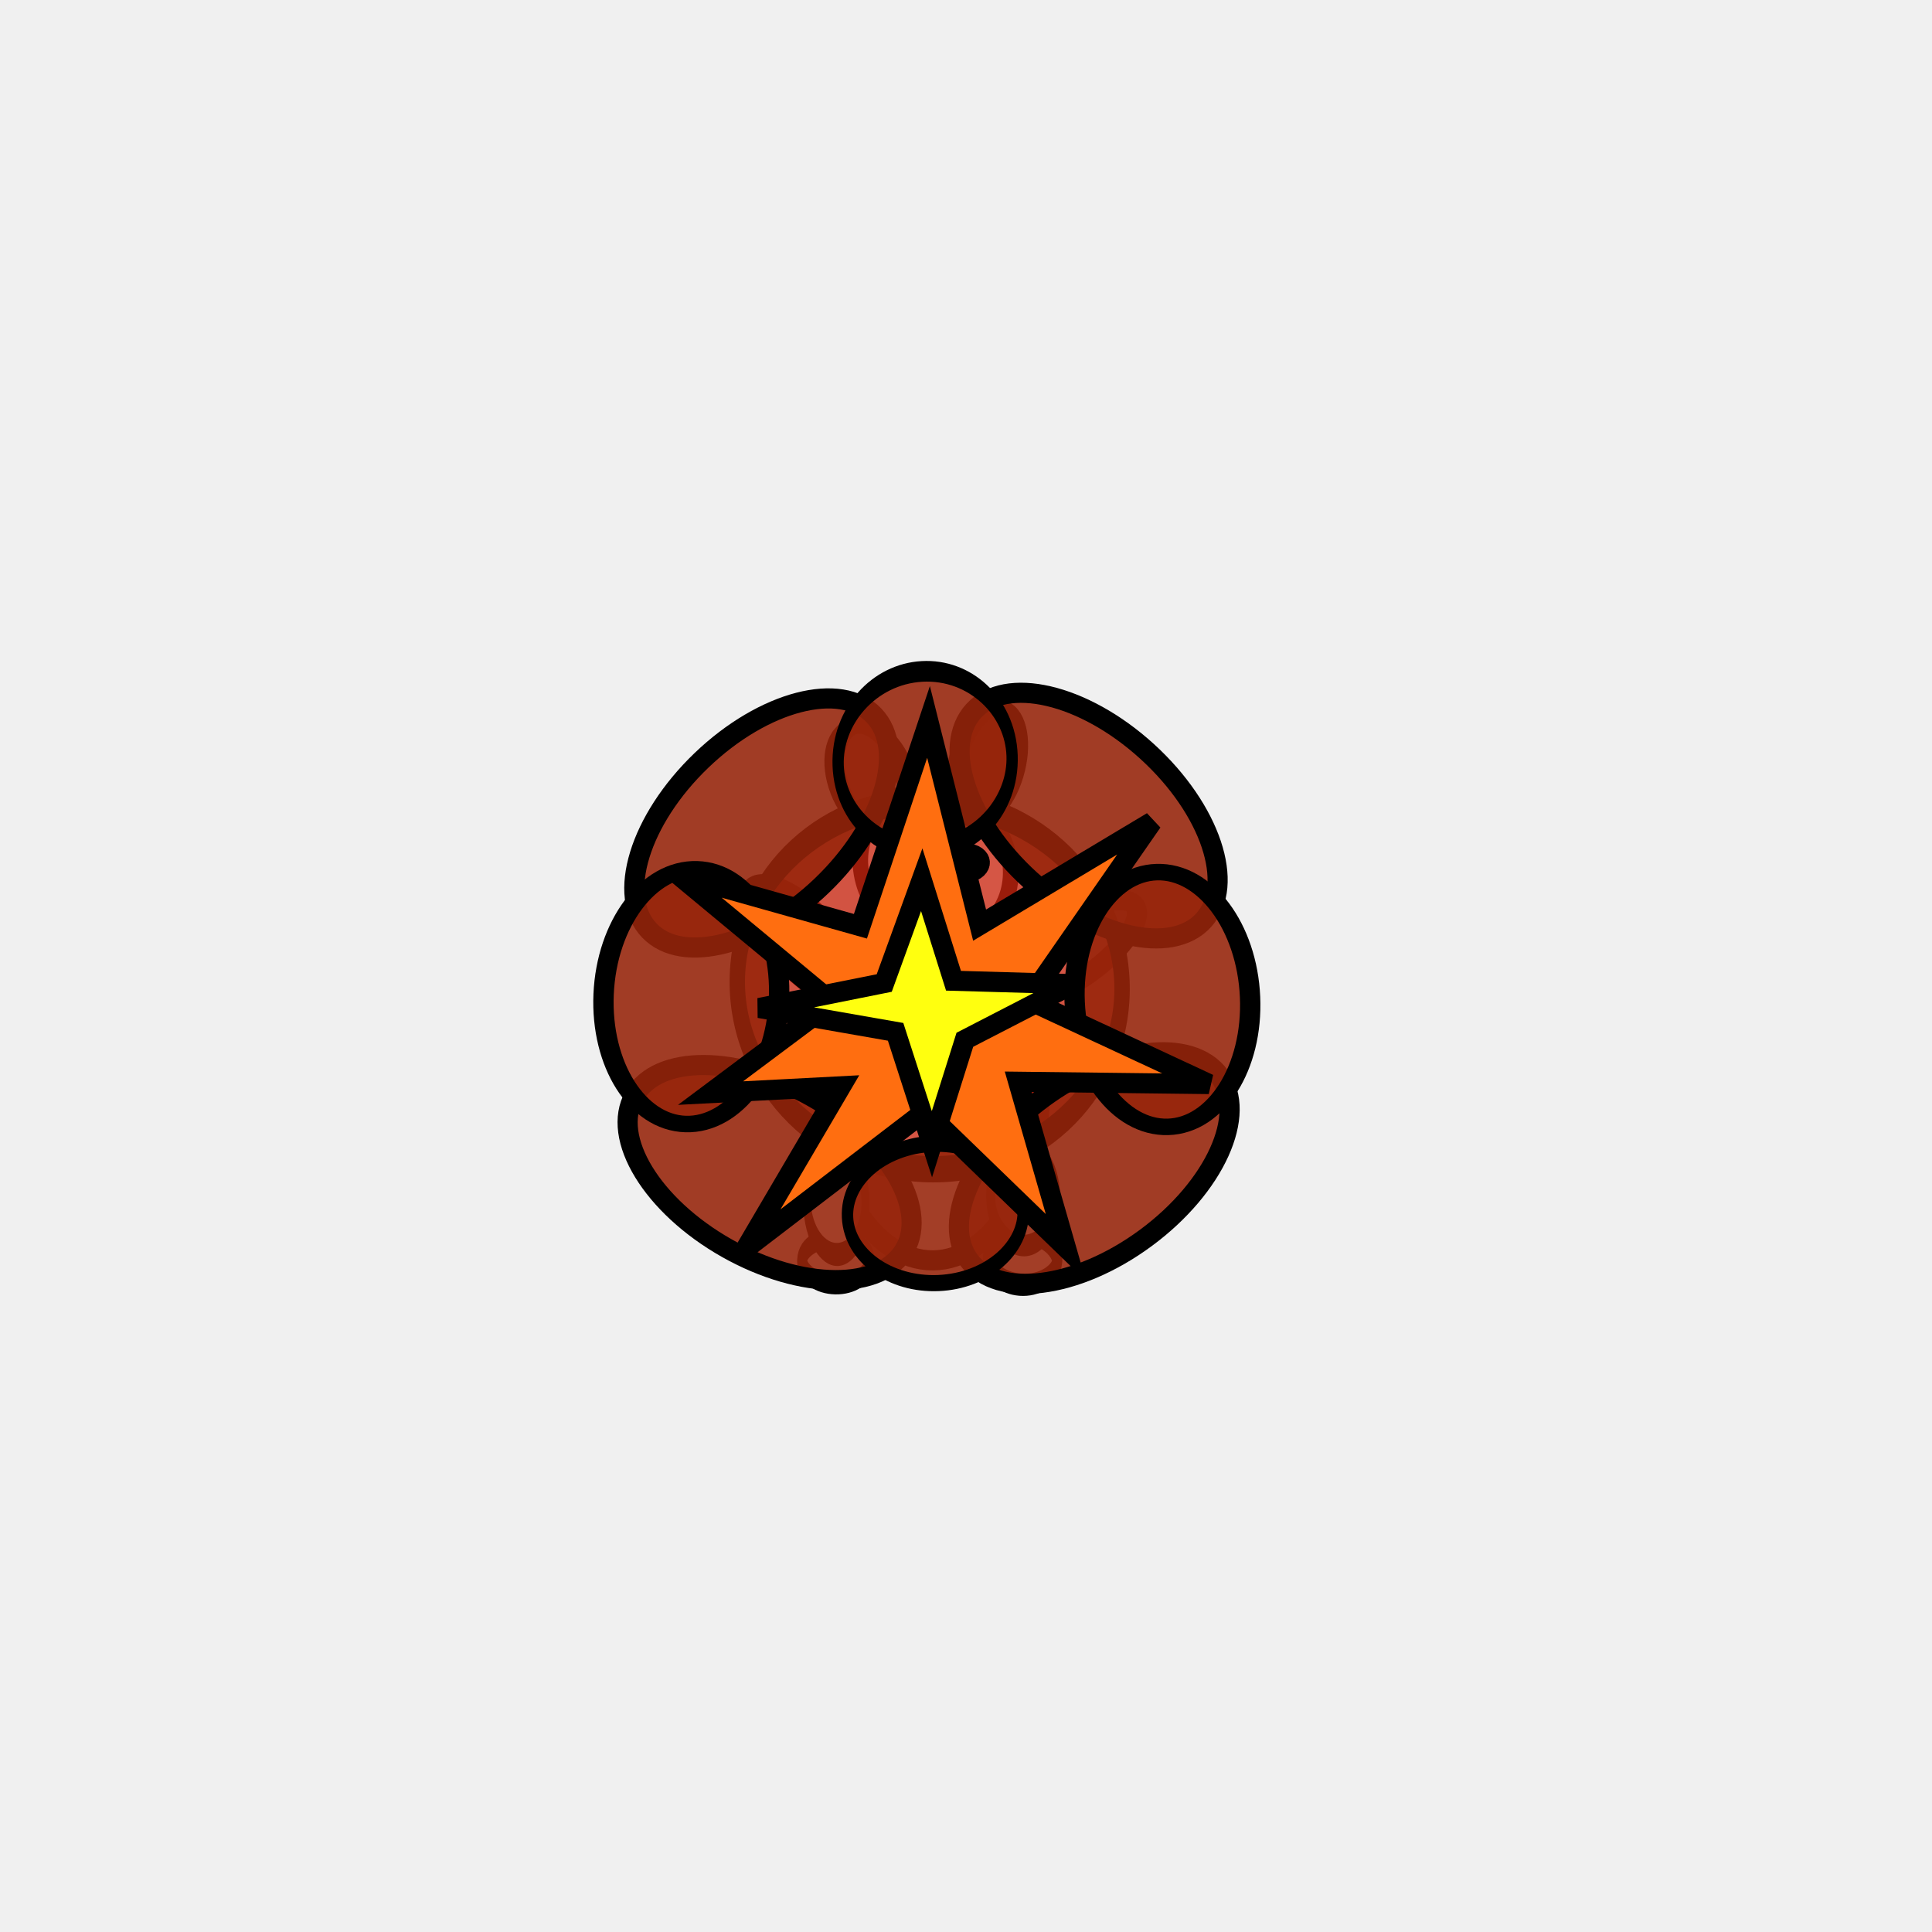
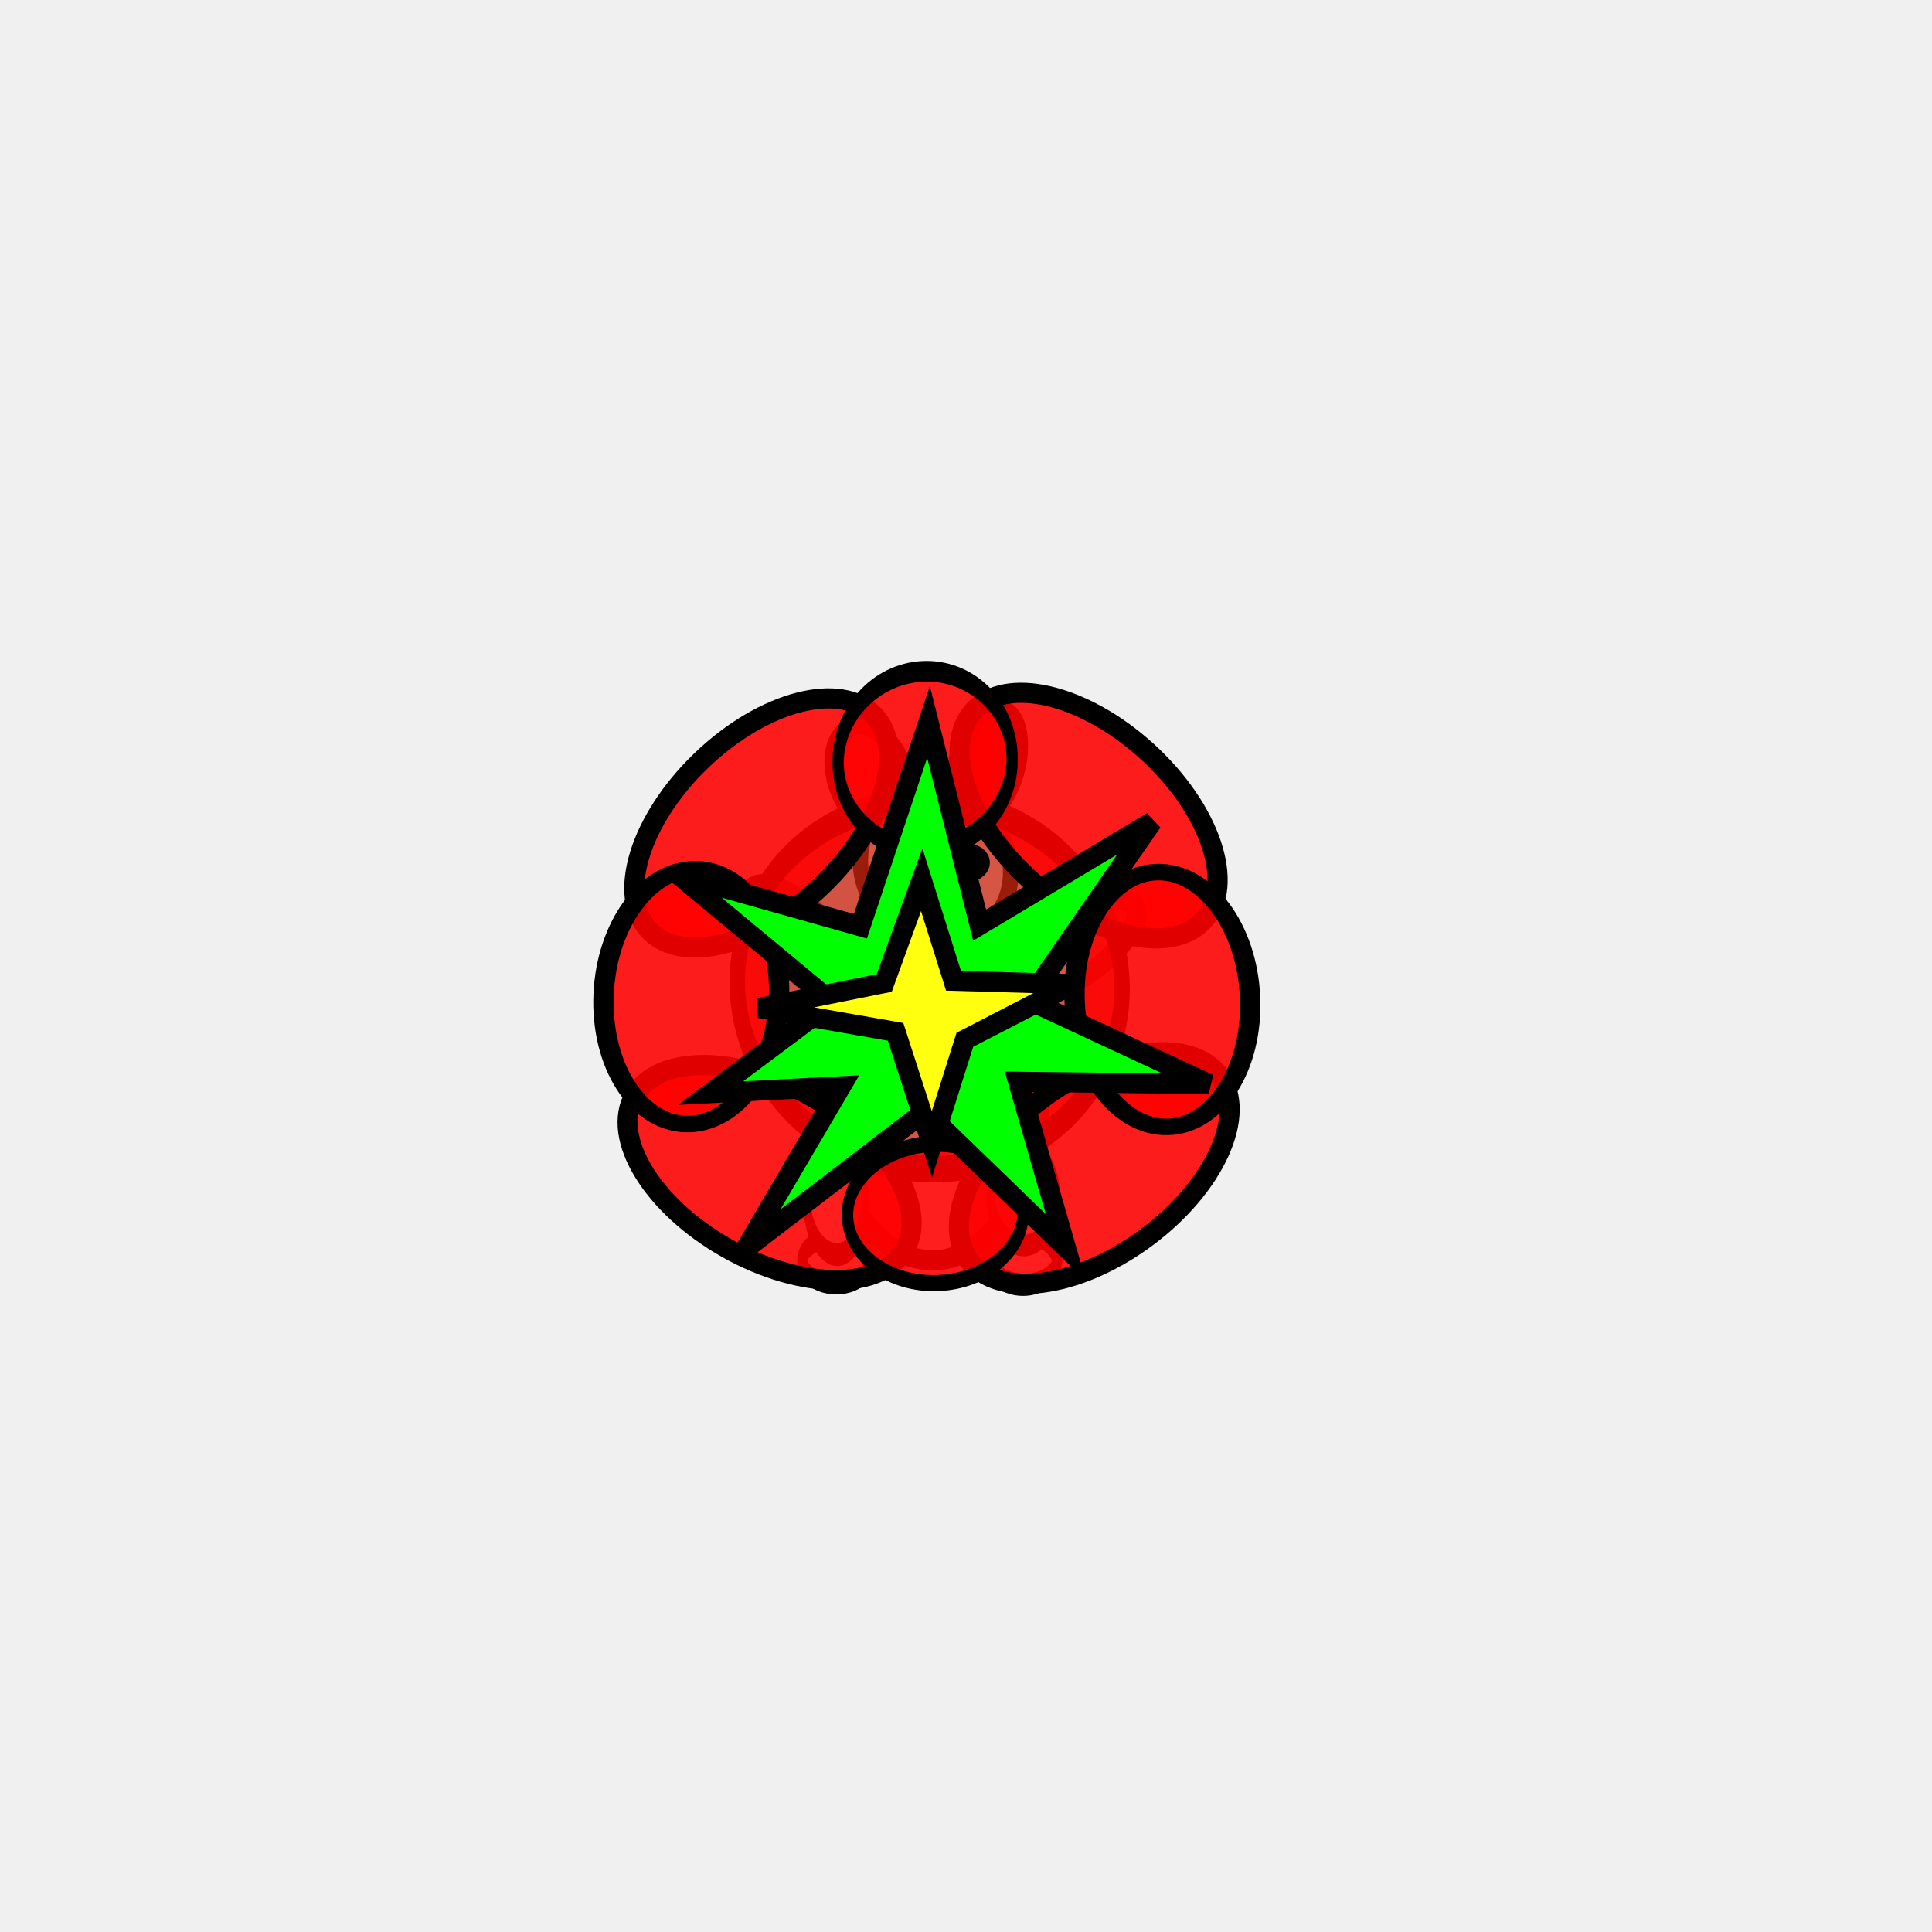
<svg xmlns="http://www.w3.org/2000/svg" width="96" height="96" id="svg2" version="1.1">
  <defs id="defs4" />
  <g id="layer1" transform="translate(0,-956.3622)">
-     <path transform="matrix(0.5082587,0.03805256,-0.09563704,1.102545,44.72441,985.7388)" style="fill:#ffffff;fill-opacity:1;stroke:#000000;stroke-opacity:1" id="path3766-3" d="m 20.907,29.476 c 0,0.648 -1.512,1.173 -3.378,1.173 -1.865,0 -3.378,-0.525 -3.378,-1.173 0,-0.648 1.512,-1.173 3.378,-1.173 1.865,0 3.378,0.525 3.378,1.173 z" />
-     <path style="fill:#ffffff;fill-opacity:1;stroke:#000000;stroke-opacity:1" id="path3768" d="m 18.631,21.298 c 0,4.772 -2.404,8.64 -5.369,8.64 -2.965,0 -5.369,-3.868 -5.369,-8.64 0,-4.772 2.404,-8.64 5.369,-8.64 2.965,0 5.369,3.868 5.369,8.64 z" transform="matrix(0.9999922,-0.00395855,0.00395855,0.9999922,32.97192,989.1038)" />
-     <path style="fill:#ffffff;fill-opacity:1;stroke:#000000;stroke-opacity:1" id="path3796-0" d="m 17.493,27.947 c 0,1.257 -1.656,2.276 -3.698,2.276 -2.042,0 -3.698,-1.019 -3.698,-2.276 0,-1.257 1.656,-2.276 3.698,-2.276 2.042,0 3.698,1.019 3.698,2.276 z" transform="matrix(0.437537,-0.0096245,0.02351804,1.069149,44.14856,986.0725)" />
-     <path style="fill:#ffffff;fill-opacity:1;stroke:#000000;stroke-opacity:1" id="path3792-5" d="m 21.191,22.151 c 0,2.101 -0.637,3.804 -1.422,3.804 -0.785,0 -1.422,-1.703 -1.422,-3.804 0,-2.101 0.637,-3.804 1.422,-3.804 0.785,0 1.422,1.703 1.422,3.804 z" transform="matrix(-0.5809791,-0.8139184,0.8139184,-0.5809791,46.74648,1032.536)" />
-     <path style="fill:#ffffff;fill-opacity:1;stroke:#000000;stroke-opacity:1" id="path3766" d="m 20.907,29.476 c 0,0.648 -1.512,1.173 -3.378,1.173 -1.865,0 -3.378,-0.525 -3.378,-1.173 0,-0.648 1.512,-1.173 3.378,-1.173 1.865,0 3.378,0.525 3.378,1.173 z" transform="matrix(0.4981626,0.01101159,-0.0259843,0.9835613,33.57358,989.8493)" />
-     <path style="fill:#ffffff;fill-opacity:1;stroke:#000000;stroke-opacity:1" id="path3792" d="m 21.191,22.151 c 0,2.101 -0.637,3.804 -1.422,3.804 -0.785,0 -1.422,-1.703 -1.422,-3.804 0,-2.101 0.637,-3.804 1.422,-3.804 0.785,0 1.422,1.703 1.422,3.804 z" transform="matrix(-0.7179876,0.6960559,-0.6960559,-0.7179876,69.65659,1005.346)" />
-     <path style="fill:#ffffff;fill-opacity:1;stroke:#000000;stroke-opacity:1" id="path3772" d="m 13.582,7.609 c 0,0.903 -1.512,1.636 -3.378,1.636 -1.865,0 -3.378,-0.732 -3.378,-1.636 0,-0.903 1.512,-1.636 3.378,-1.636 1.865,0 3.378,0.732 3.378,1.636 z" transform="matrix(0.2454737,0.7753027,-0.9946538,0.2195207,48.36616,985.4758)" />
-     <path style="fill:#ffffff;fill-opacity:1;stroke:#000000;stroke-opacity:1" id="path3770" d="m 21.618,9.849 c 0,2.18 -2.165,3.947 -4.836,3.947 -2.671,0 -4.836,-1.767 -4.836,-3.947 0,-2.18 2.165,-3.947 4.836,-3.947 2.671,0 4.836,1.767 4.836,3.947 z" transform="matrix(0.770532,0.1233542,-0.06851811,0.9549843,34.22839,987.9455)" />
-     <path style="fill:#c9250f;fill-opacity:0.772;stroke:#000000;stroke-opacity:1;stroke-width:0.618;stroke-miterlimit:4;stroke-dasharray:none" id="path4118-6" d="m 39.314,41.373 c 0,2.383 -3.46,4.315 -7.727,4.315 -4.268,0 -7.727,-1.932 -7.727,-4.315 0,-2.383 3.46,-4.315 7.727,-4.315 4.268,0 7.727,1.932 7.727,4.315 z" transform="matrix(1.237214,0.03237117,-0.01891557,2.117306,7.898554,916.7003)" />
-     <path style="fill:#4d4d4b;fill-opacity:1;stroke:#000000;stroke-opacity:1" id="path3772-7" d="m 13.582,7.609 c 0,0.903 -1.512,1.636 -3.378,1.636 -1.865,0 -3.378,-0.732 -3.378,-1.636 0,-0.903 1.512,-1.636 3.378,-1.636 1.865,0 3.378,0.732 3.378,1.636 z" transform="matrix(-0.19936,0.8161358,-0.8805746,-0.1732881,57.77926,987.3059)" />
-     <path style="fill:#ffffff;fill-opacity:1;stroke:#000000;stroke-opacity:1" id="path3794" d="m 20.48,9.707 c 0,0.216 -0.175,0.391 -0.391,0.391 -0.216,0 -0.391,-0.175 -0.391,-0.391 0,-0.216 0.175,-0.391 0.391,-0.391 0.216,0 0.391,0.175 0.391,0.391 z" transform="matrix(1.187023,-0.07665294,0.07665294,1.187023,20.14162,989.3872)" />
-     <path style="fill:#ffffff;fill-opacity:1;stroke:#000000;stroke-opacity:1" id="path3796" d="m 17.493,27.947 c 0,1.257 -1.656,2.276 -3.698,2.276 -2.042,0 -3.698,-1.019 -3.698,-2.276 0,-1.257 1.656,-2.276 3.698,-2.276 2.042,0 3.698,1.019 3.698,2.276 z" transform="matrix(0.3935587,-0.00844164,0.02458259,1.146068,35.43794,984.1747)" />
-     <path style="fill:#ffffff;fill-opacity:1;stroke:#000000;stroke-opacity:1" id="path3794-0" d="m 20.48,9.707 c 0,0.216 -0.175,0.391 -0.391,0.391 -0.216,0 -0.391,-0.175 -0.391,-0.391 0,-0.216 0.175,-0.391 0.391,-0.391 0.216,0 0.391,0.175 0.391,0.391 z" transform="matrix(1.297477,-0.0837856,0.06987435,1.082052,21.28574,990.4248)" />
-     <path style="fill:#97250b;fill-opacity:0.88;stroke:#000000;stroke-opacity:1" id="path4118" d="m 39.314,41.373 c 0,2.383 -3.46,4.315 -7.727,4.315 -4.268,0 -7.727,-1.932 -7.727,-4.315 0,-2.383 3.46,-4.315 7.727,-4.315 4.268,0 7.727,1.932 7.727,4.315 z" transform="matrix(0.7395092,0.6731464,-0.6731464,0.7395092,58.583,945.031)" />
-     <path style="fill:#97250b;fill-opacity:0.88;stroke:#000000;stroke-opacity:1" id="path4118-2" d="m 39.314,41.373 c 0,2.383 -3.46,4.315 -7.727,4.315 -4.268,0 -7.727,-1.932 -7.727,-4.315 0,-2.383 3.46,-4.315 7.727,-4.315 4.268,0 7.727,1.932 7.727,4.315 z" transform="matrix(-0.8046912,0.5936937,-0.5936937,-0.8046912,104.3535,1028.942)" />
-     <path style="fill:#97250b;fill-opacity:0.88;stroke:#000000;stroke-opacity:1" id="path4118-2-5" d="m 39.314,41.373 c 0,2.383 -3.46,4.315 -7.727,4.315 -4.268,0 -7.727,-1.932 -7.727,-4.315 0,-2.383 3.46,-4.315 7.727,-4.315 4.268,0 7.727,1.932 7.727,4.315 z" transform="matrix(-0.8706294,-0.4919395,0.4919395,-0.8706294,45.38932,1066.186)" />
-     <path style="fill:#97250b;fill-opacity:0.88;stroke:#000000;stroke-opacity:1" id="path4118-2-5-8" d="m 39.314,41.373 c 0,2.383 -3.46,4.315 -7.727,4.315 -4.268,0 -7.727,-1.932 -7.727,-4.315 0,-2.383 3.46,-4.315 7.727,-4.315 4.268,0 7.727,1.932 7.727,4.315 z" transform="matrix(-0.7218977,0.6919998,-0.6919998,-0.7218977,89.27913,1005.264)" />
-     <path style="fill:#97250b;fill-opacity:0.88;stroke:#000000;stroke-opacity:1" id="path4118-9" d="m 39.314,41.373 c 0,2.383 -3.46,4.315 -7.727,4.315 -4.268,0 -7.727,-1.932 -7.727,-4.315 0,-2.383 3.46,-4.315 7.727,-4.315 4.268,0 7.727,1.932 7.727,4.315 z" transform="matrix(0.03596114,0.8190932,-1.009771,0.0291705,98.39881,978.9471)" />
-     <path style="fill:#97250b;fill-opacity:0.88;stroke:#000000;stroke-opacity:1" id="path4118-9-7" d="m 39.314,41.373 c 0,2.383 -3.46,4.315 -7.727,4.315 -4.268,0 -7.727,-1.932 -7.727,-4.315 0,-2.383 3.46,-4.315 7.727,-4.315 4.268,0 7.727,1.932 7.727,4.315 z" transform="matrix(-0.03596114,0.8190932,1.009771,0.0291705,-6.290693,978.8061)" />
-     <path style="fill:#97250b;fill-opacity:0.88;stroke:#000000;stroke-opacity:1" id="path4118-9-7-6" d="m 39.314,41.373 c 0,2.383 -3.46,4.315 -7.727,4.315 -4.268,0 -7.727,-1.932 -7.727,-4.315 0,-2.383 3.46,-4.315 7.727,-4.315 4.268,0 7.727,1.932 7.727,4.315 z" transform="matrix(-0.5592044,0.03181725,0.03662873,1.026315,62.11726,950.6868)" />
-     <path style="fill:#97250b;fill-opacity:0.88;stroke:#000000;stroke-opacity:1" id="path4118-9-7-6-6" d="m 39.314,41.373 c 0,2.383 -3.46,4.315 -7.727,4.315 -4.268,0 -7.727,-1.932 -7.727,-4.315 0,-2.383 3.46,-4.315 7.727,-4.315 4.268,0 7.727,1.932 7.727,4.315 z" transform="matrix(-0.5647016,0.02483913,0.0369888,0.8012247,62.78364,982.7251)" />
-     <path style="fill:#ff6e10;fill-opacity:1;stroke:#000000;stroke-width:1px;stroke-linecap:butt;stroke-linejoin:miter;stroke-opacity:1" d="m 42.754,46.026 3.384,-10.153 2.538,10.096 8.573,-5.133 -6.148,8.855 8.968,4.174 -9.476,-0.113 2.369,8.235 -6.994,-6.769 -8.912,6.825 4.738,-8.066 -6.486,0.338 6.035,-4.512 -7.615,-6.317 z" id="path4246" transform="translate(0,956.3622)" />
+     <path transform="matrix(0.5082587,0.03805256,-0.09563704,1.102545,44.72441,985.7388)" style="fill:#ffffff;fill-opacity:1;stroke:#000000;stroke-opacity:1" id="path3766-3" d="m 20.907,29.476 a 3.378,1.173 0 0 1 -3.378,1.173 3.378,1.173 0 0 1 -3.378,-1.173 3.378,1.173 0 0 1 3.378,-1.173 3.378,1.173 0 0 1 3.378,1.173 z" />
+     <path style="fill:#ffffff;fill-opacity:1;stroke:#000000;stroke-opacity:1" id="path3768" d="m 18.631,21.298 a 5.369,8.64 0 0 1 -5.369,8.64 5.369,8.64 0 0 1 -5.369,-8.64 5.369,8.64 0 0 1 5.369,-8.64 5.369,8.64 0 0 1 5.369,8.64 z" transform="matrix(0.9999922,-0.00395855,0.00395855,0.9999922,32.97192,989.1038)" />
+     <path style="fill:#ffffff;fill-opacity:1;stroke:#000000;stroke-opacity:1" id="path3796-0" d="m 17.493,27.947 a 3.698,2.276 0 0 1 -3.698,2.276 3.698,2.276 0 0 1 -3.698,-2.276 3.698,2.276 0 0 1 3.698,-2.276 3.698,2.276 0 0 1 3.698,2.276 z" transform="matrix(0.437537,-0.0096245,0.02351804,1.069149,44.14856,986.0725)" />
+     <path style="fill:#ffffff;fill-opacity:1;stroke:#000000;stroke-opacity:1" id="path3792-5" d="m 21.191,22.151 a 1.422,3.804 0 0 1 -1.422,3.804 1.422,3.804 0 0 1 -1.422,-3.804 1.422,3.804 0 0 1 1.422,-3.804 1.422,3.804 0 0 1 1.422,3.804 z" transform="matrix(-0.5809791,-0.8139184,0.8139184,-0.5809791,46.74648,1032.536)" />
+     <path style="fill:#ffffff;fill-opacity:1;stroke:#000000;stroke-opacity:1" id="path3766" d="m 20.907,29.476 a 3.378,1.173 0 0 1 -3.378,1.173 3.378,1.173 0 0 1 -3.378,-1.173 3.378,1.173 0 0 1 3.378,-1.173 3.378,1.173 0 0 1 3.378,1.173 z" transform="matrix(0.4981626,0.01101159,-0.0259843,0.9835613,33.57358,989.8493)" />
+     <path style="fill:#ffffff;fill-opacity:1;stroke:#000000;stroke-opacity:1" id="path3792" d="m 21.191,22.151 a 1.422,3.804 0 0 1 -1.422,3.804 1.422,3.804 0 0 1 -1.422,-3.804 1.422,3.804 0 0 1 1.422,-3.804 1.422,3.804 0 0 1 1.422,3.804 z" transform="matrix(-0.7179876,0.6960559,-0.6960559,-0.7179876,69.65659,1005.346)" />
+     <path style="fill:#ffffff;fill-opacity:1;stroke:#000000;stroke-opacity:1" id="path3772" d="M 13.582,7.609 A 3.378,1.636 0 0 1 10.204,9.244 3.378,1.636 0 0 1 6.827,7.609 3.378,1.636 0 0 1 10.204,5.973 3.378,1.636 0 0 1 13.582,7.609 Z" transform="matrix(0.2454737,0.7753027,-0.9946538,0.2195207,48.36616,985.4758)" />
+     <path style="fill:#ffffff;fill-opacity:1;stroke:#000000;stroke-opacity:1" id="path3770" d="M 21.618,9.849 A 4.836,3.947 0 0 1 16.782,13.796 4.836,3.947 0 0 1 11.947,9.849 4.836,3.947 0 0 1 16.782,5.902 4.836,3.947 0 0 1 21.618,9.849 Z" transform="matrix(0.770532,0.1233542,-0.06851811,0.9549843,34.22839,987.9455)" />
+     <path style="fill:#c9250f;fill-opacity:0.772;stroke:#000000;stroke-opacity:1;stroke-width:0.618;stroke-miterlimit:4;stroke-dasharray:none" id="path4118-6" d="m 39.314,41.373 a 7.727,4.315 0 0 1 -7.727,4.315 7.727,4.315 0 0 1 -7.727,-4.315 7.727,4.315 0 0 1 7.727,-4.315 7.727,4.315 0 0 1 7.727,4.315 z" transform="matrix(1.237214,0.03237117,-0.01891557,2.117306,7.898554,916.7003)" />
+     <path style="fill:#4d4d4b;fill-opacity:1;stroke:#000000;stroke-opacity:1" id="path3772-7" d="M 13.582,7.609 A 3.378,1.636 0 0 1 10.204,9.244 3.378,1.636 0 0 1 6.827,7.609 3.378,1.636 0 0 1 10.204,5.973 3.378,1.636 0 0 1 13.582,7.609 Z" transform="matrix(-0.19936,0.8161358,-0.8805746,-0.1732881,57.77926,987.3059)" />
+     <path style="fill:#ffffff;fill-opacity:1;stroke:#000000;stroke-opacity:1" id="path3794" d="M 20.48,9.707 A 0.391,0.391 0 0 1 20.089,10.098 0.391,0.391 0 0 1 19.698,9.707 0.391,0.391 0 0 1 20.089,9.316 0.391,0.391 0 0 1 20.48,9.707 Z" transform="matrix(1.187023,-0.07665294,0.07665294,1.187023,20.14162,989.3872)" />
+     <path style="fill:#ffffff;fill-opacity:1;stroke:#000000;stroke-opacity:1" id="path3796" d="m 17.493,27.947 a 3.698,2.276 0 0 1 -3.698,2.276 3.698,2.276 0 0 1 -3.698,-2.276 3.698,2.276 0 0 1 3.698,-2.276 3.698,2.276 0 0 1 3.698,2.276 z" transform="matrix(0.3935587,-0.00844164,0.02458259,1.146068,35.43794,984.1747)" />
+     <path style="fill:#ffffff;fill-opacity:1;stroke:#000000;stroke-opacity:1" id="path3794-0" d="M 20.48,9.707 A 0.391,0.391 0 0 1 20.089,10.098 0.391,0.391 0 0 1 19.698,9.707 0.391,0.391 0 0 1 20.089,9.316 0.391,0.391 0 0 1 20.48,9.707 Z" transform="matrix(1.297477,-0.0837856,0.06987435,1.082052,21.28574,990.4248)" />
+     <path style="fill:#ff0000;fill-opacity:0.88;stroke:#000000;stroke-opacity:1" id="path4118" d="m 39.314,41.373 a 7.727,4.315 0 0 1 -7.727,4.315 7.727,4.315 0 0 1 -7.727,-4.315 7.727,4.315 0 0 1 7.727,-4.315 7.727,4.315 0 0 1 7.727,4.315 z" transform="matrix(0.7395092,0.6731464,-0.6731464,0.7395092,58.583,945.031)" />
+     <path style="fill:#ff0000;fill-opacity:0.88;stroke:#000000;stroke-opacity:1" id="path4118-2" d="m 39.314,41.373 a 7.727,4.315 0 0 1 -7.727,4.315 7.727,4.315 0 0 1 -7.727,-4.315 7.727,4.315 0 0 1 7.727,-4.315 7.727,4.315 0 0 1 7.727,4.315 z" transform="matrix(-0.8046912,0.5936937,-0.5936937,-0.8046912,104.3535,1028.942)" />
+     <path style="fill:#ff0000;fill-opacity:0.88;stroke:#000000;stroke-opacity:1" id="path4118-2-5" d="m 39.314,41.373 a 7.727,4.315 0 0 1 -7.727,4.315 7.727,4.315 0 0 1 -7.727,-4.315 7.727,4.315 0 0 1 7.727,-4.315 7.727,4.315 0 0 1 7.727,4.315 z" transform="matrix(-0.8706294,-0.4919395,0.4919395,-0.8706294,45.38932,1066.186)" />
+     <path style="fill:#ff0000;fill-opacity:0.88;stroke:#000000;stroke-opacity:1" id="path4118-2-5-8" d="m 39.314,41.373 a 7.727,4.315 0 0 1 -7.727,4.315 7.727,4.315 0 0 1 -7.727,-4.315 7.727,4.315 0 0 1 7.727,-4.315 7.727,4.315 0 0 1 7.727,4.315 z" transform="matrix(-0.7218977,0.6919998,-0.6919998,-0.7218977,89.27913,1005.264)" />
+     <path style="fill:#ff0000;fill-opacity:0.88;stroke:#000000;stroke-opacity:1" id="path4118-9" d="m 39.314,41.373 a 7.727,4.315 0 0 1 -7.727,4.315 7.727,4.315 0 0 1 -7.727,-4.315 7.727,4.315 0 0 1 7.727,-4.315 7.727,4.315 0 0 1 7.727,4.315 z" transform="matrix(0.03596114,0.8190932,-1.009771,0.0291705,98.39881,978.9471)" />
+     <path style="fill:#ff0000;fill-opacity:0.88;stroke:#000000;stroke-opacity:1" id="path4118-9-7" d="m 39.314,41.373 a 7.727,4.315 0 0 1 -7.727,4.315 7.727,4.315 0 0 1 -7.727,-4.315 7.727,4.315 0 0 1 7.727,-4.315 7.727,4.315 0 0 1 7.727,4.315 z" transform="matrix(-0.03596114,0.8190932,1.009771,0.0291705,-6.290693,978.8061)" />
+     <path style="fill:#ff0000;fill-opacity:0.88;stroke:#000000;stroke-opacity:1" id="path4118-9-7-6" d="m 39.314,41.373 a 7.727,4.315 0 0 1 -7.727,4.315 7.727,4.315 0 0 1 -7.727,-4.315 7.727,4.315 0 0 1 7.727,-4.315 7.727,4.315 0 0 1 7.727,4.315 z" transform="matrix(-0.5592044,0.03181725,0.03662873,1.026315,62.11726,950.6868)" />
+     <path style="fill:#ff0000;fill-opacity:0.88;stroke:#000000;stroke-opacity:1" id="path4118-9-7-6-6" d="m 39.314,41.373 a 7.727,4.315 0 0 1 -7.727,4.315 7.727,4.315 0 0 1 -7.727,-4.315 7.727,4.315 0 0 1 7.727,-4.315 7.727,4.315 0 0 1 7.727,4.315 z" transform="matrix(-0.5647016,0.02483913,0.0369888,0.8012247,62.78364,982.7251)" />
+     <path style="fill:#00ff00;fill-opacity:1;stroke:#000000;stroke-width:1px;stroke-linecap:butt;stroke-linejoin:miter;stroke-opacity:1" d="m 42.754,46.026 3.384,-10.153 2.538,10.096 8.573,-5.133 -6.148,8.855 8.968,4.174 -9.476,-0.113 2.369,8.235 -6.994,-6.769 -8.912,6.825 4.738,-8.066 -6.486,0.338 6.035,-4.512 -7.615,-6.317 z" id="path4246" transform="translate(0,956.3622)" />
    <path style="fill:#ffff0f;stroke:#000000;stroke-width:1px;stroke-linecap:butt;stroke-linejoin:miter;stroke-opacity:1;fill-opacity:1" d="m 45.8,43.713 1.579,5.02 5.922,0.169 -5.358,2.764 -1.636,5.189 -1.805,-5.584 -6.769,-1.184 6.204,-1.241 z" id="path4266" transform="translate(0,956.3622)" />
  </g>
</svg>
